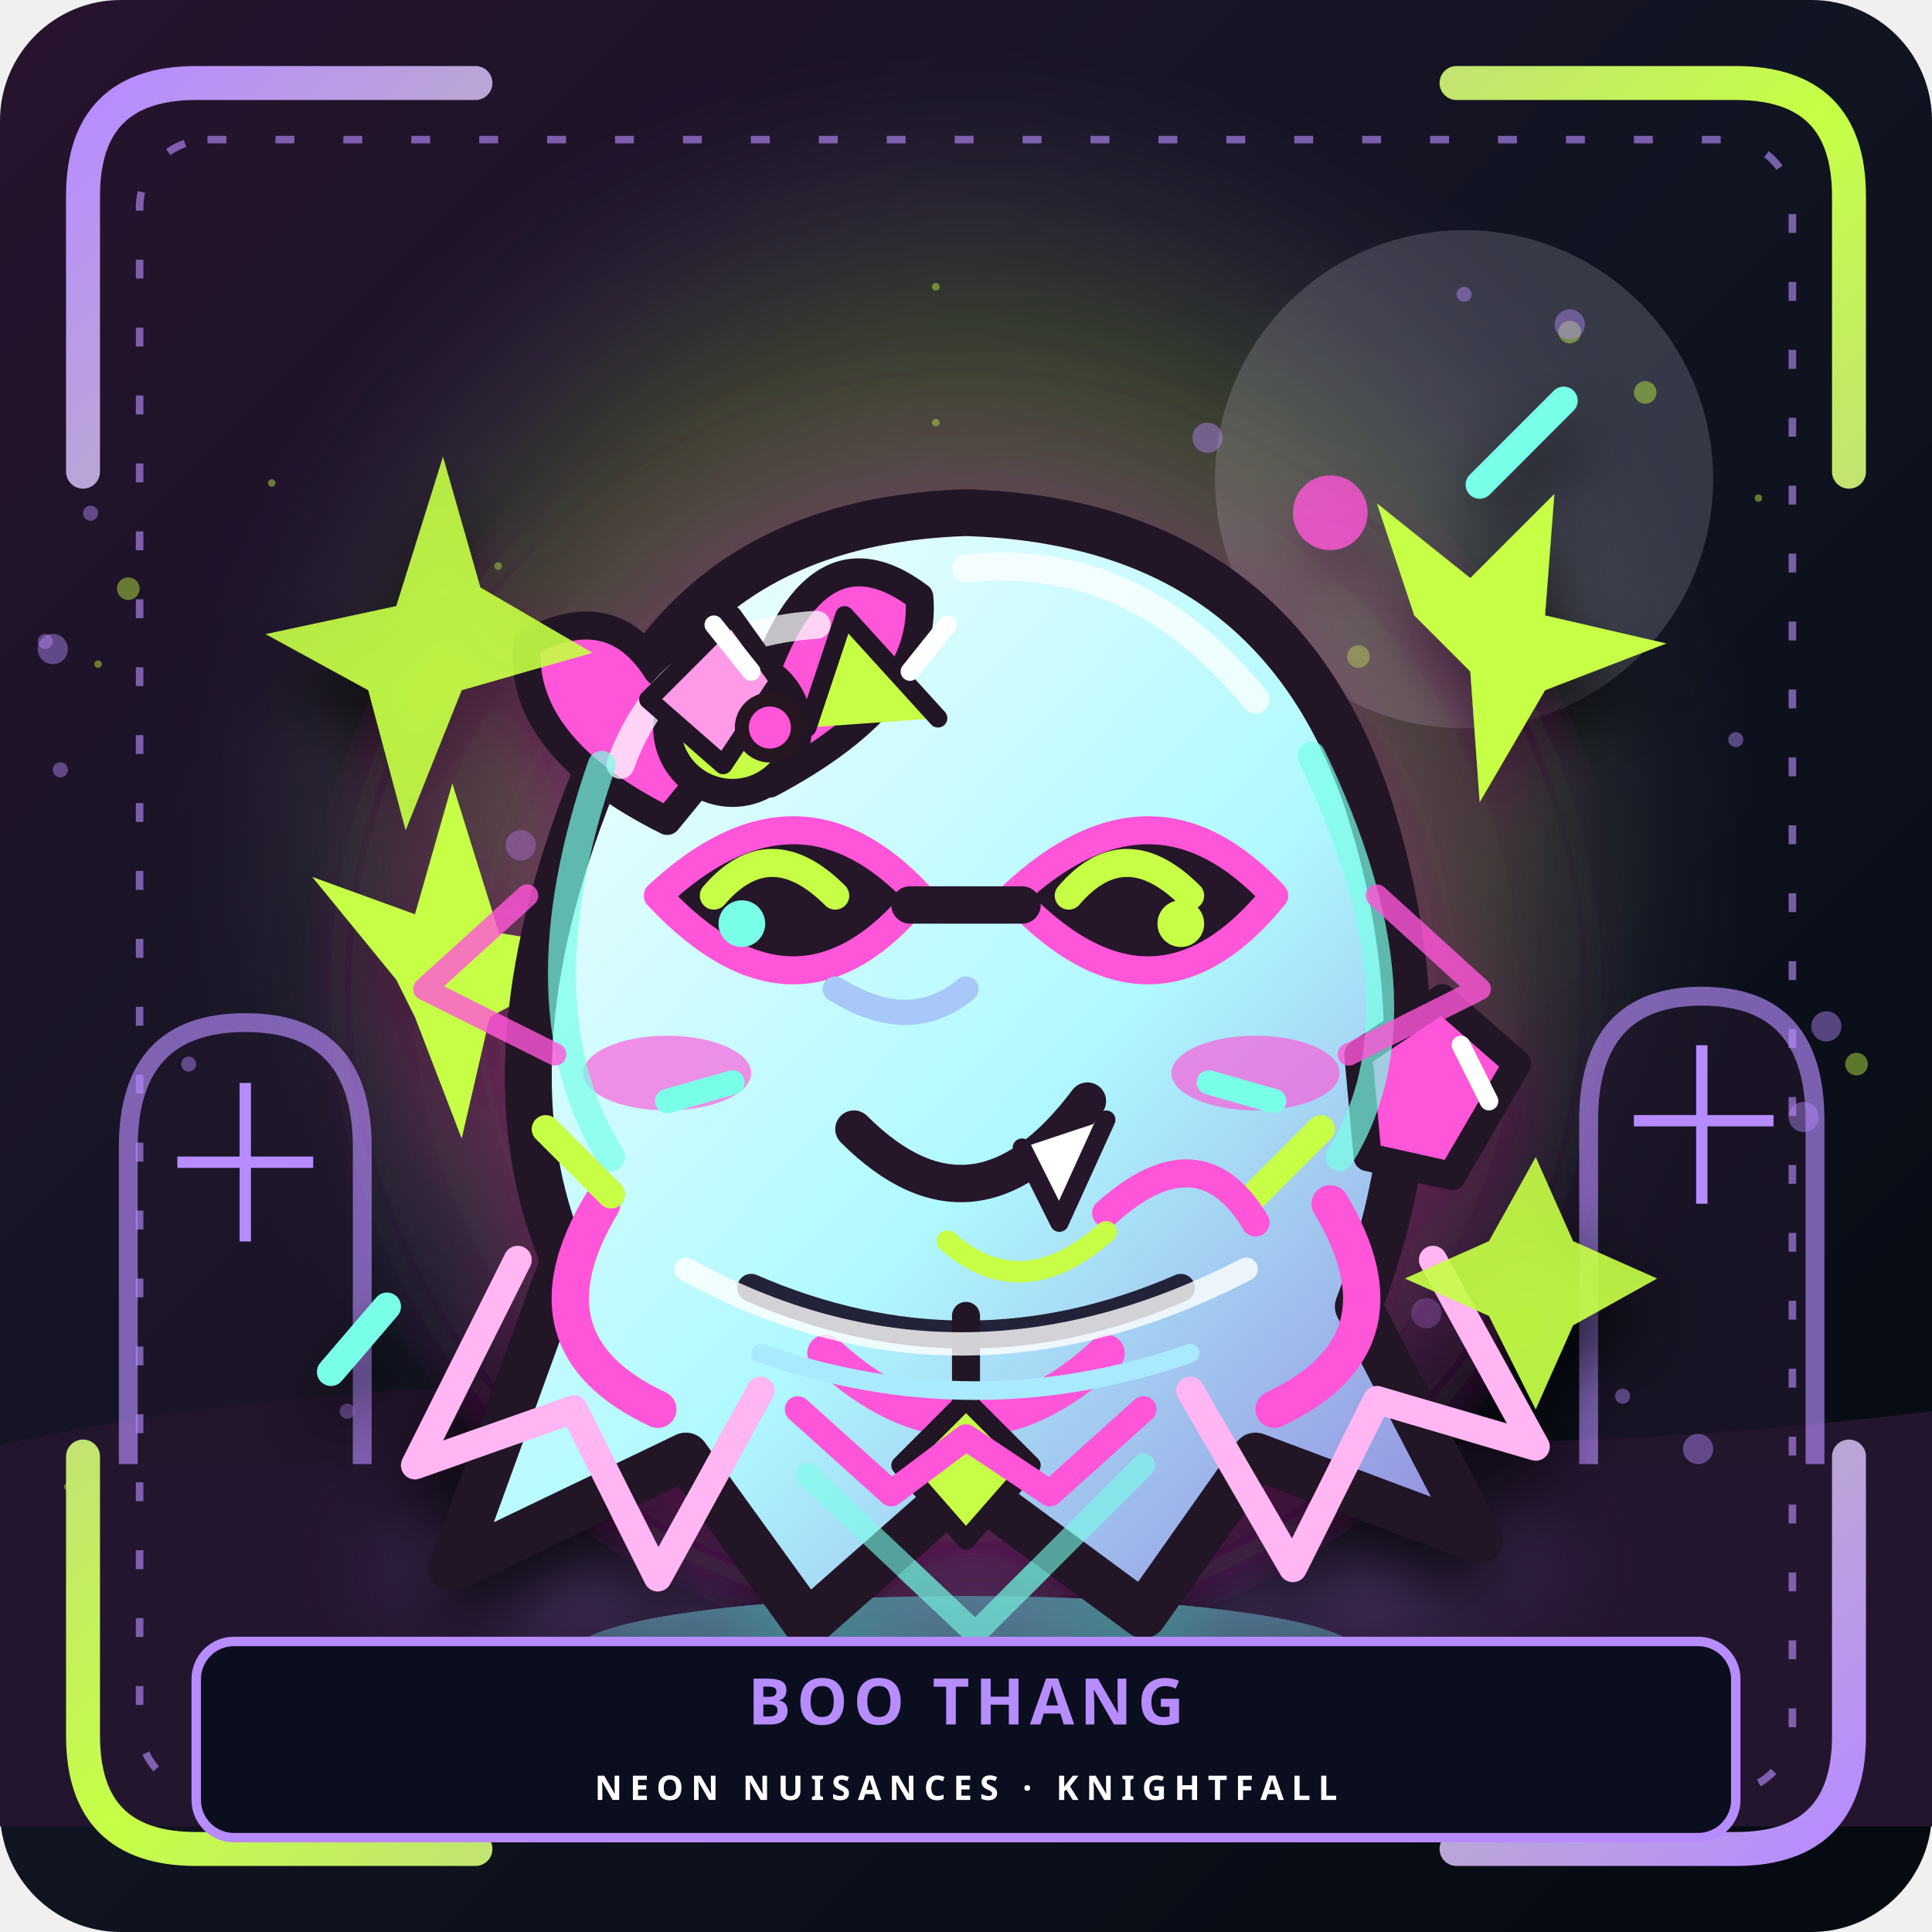
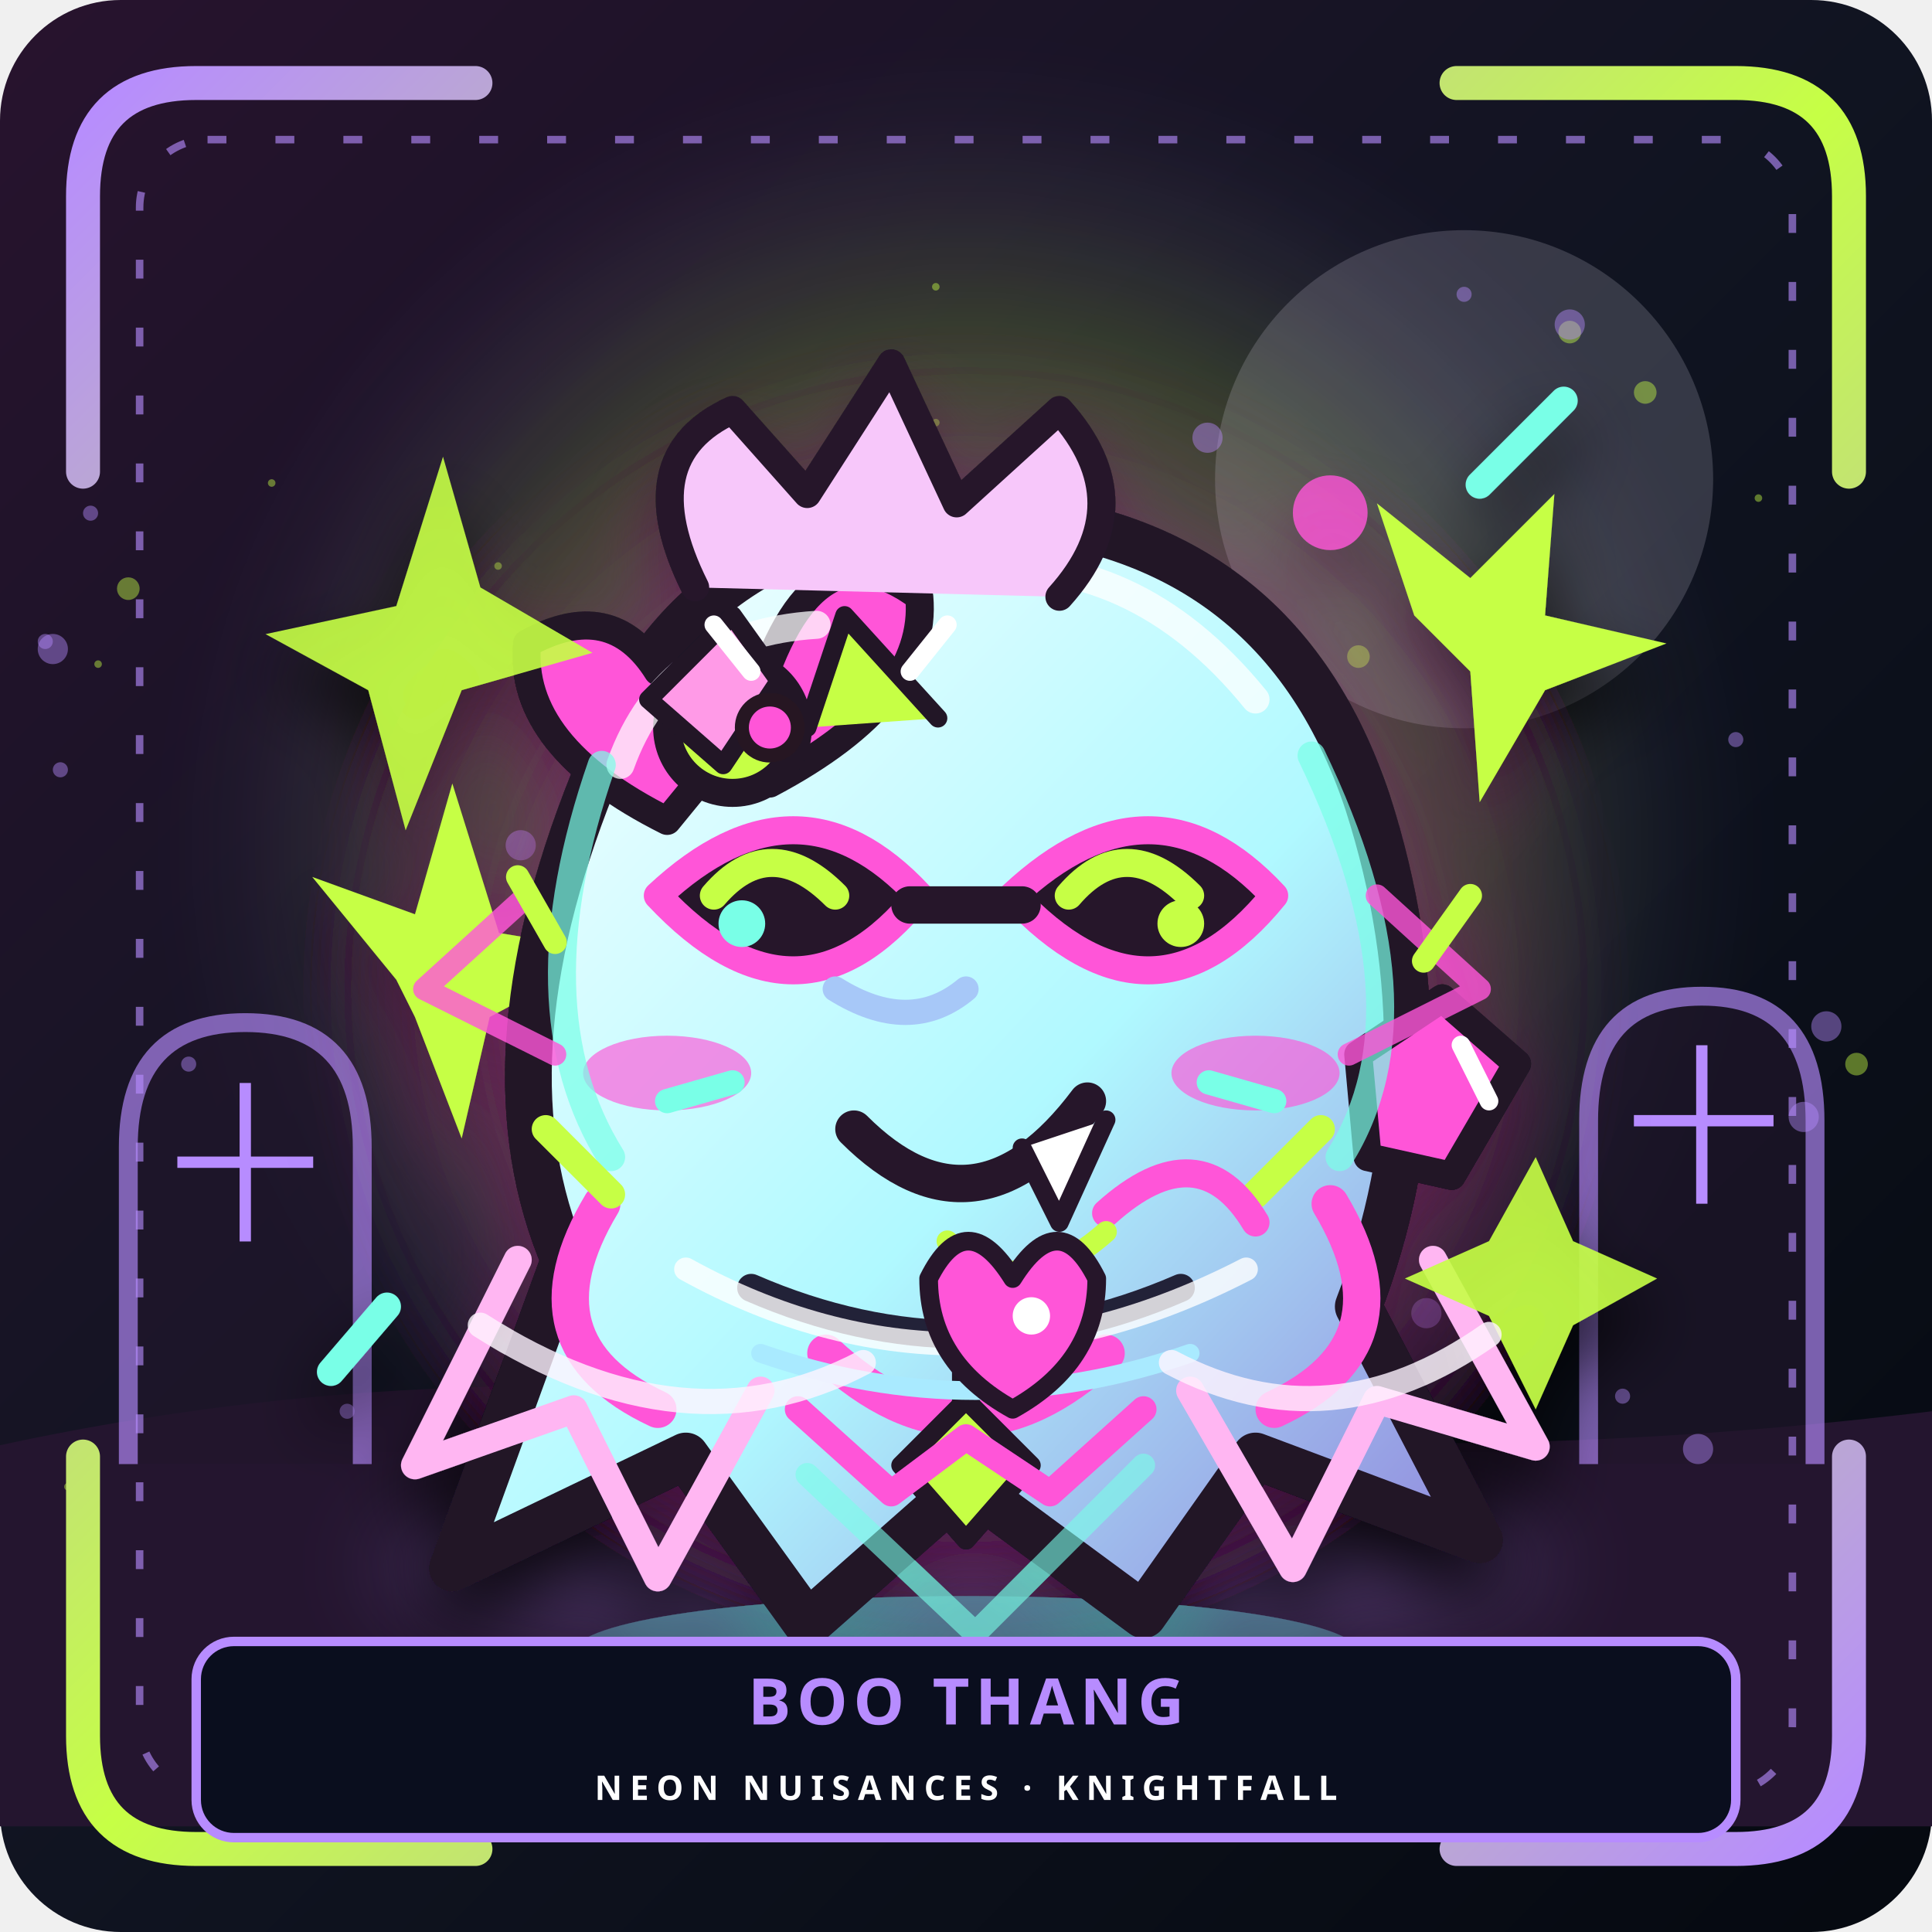
<svg xmlns="http://www.w3.org/2000/svg" viewBox="0 0 512 512" role="img" aria-labelledby="portraitTitle portraitDesc">
  <defs>
    <linearGradient id="sceneBackground" x2="1" y2="1">
      <stop stop-color="#28132e" />
      <stop offset=".5" stop-color="#101421" />
      <stop offset="1" stop-color="#050910" />
    </linearGradient>
    <radialGradient id="sceneAura">
      <stop stop-color="#b78cff" stop-opacity=".46" />
      <stop offset=".65" stop-color="#c6ff45" stop-opacity=".19" />
      <stop offset="1" stop-color="#b78cff" stop-opacity="0" />
    </radialGradient>
    <linearGradient id="neonTrim" x2="1" y2="1">
      <stop stop-color="#b78cff" />
      <stop offset=".5" stop-color="#c6ff45" />
      <stop offset="1" stop-color="#b78cff" />
    </linearGradient>
    <filter id="sceneGlow">
      <feGaussianBlur stdDeviation="12" />
    </filter>
    <filter id="characterDepth">
      <feDropShadow dx="0" dy="10" stdDeviation="9" flood-color="#000" flood-opacity=".8" />
    </filter>
  </defs>
  <rect width="512" height="512" rx="32" fill="url(#sceneBackground)" />
  <circle cx="256" cy="224" r="205" fill="url(#sceneAura)" filter="url(#sceneGlow)" />
  <g style="color:#b78cff">
    <circle cx="388" cy="127" r="66" fill="#f3eeff" opacity=".17" />
    <path d="M0 383q120-26 246-9t266 0v110H0Z" fill="#24152f" />
    <path d="M34 388v-84q0-33 31-33t31 33v84m325 0v-91q0-33 30-33t30 33v91" stroke="currentColor" stroke-width="5" fill="#21152b" opacity=".65" />
    <path d="M65 287v42m-18-21h36m368-31v42m-18-22h37" stroke="currentColor" stroke-width="3" />
  </g>
  <circle cx="226" cy="206" r="1" fill="#c6ff45" opacity=".44" />
  <circle cx="92" cy="374" r="2" fill="#b78cff" opacity=".44" />
  <circle cx="34" cy="156" r="3" fill="#c6ff45" opacity=".44" />
  <circle cx="376" cy="276" r="4" fill="#b78cff" opacity=".44" />
  <circle cx="72" cy="128" r="1" fill="#c6ff45" opacity=".44" />
  <circle cx="388" cy="78" r="2" fill="#b78cff" opacity=".44" />
  <circle cx="220" cy="168" r="3" fill="#c6ff45" opacity=".44" />
  <circle cx="478" cy="296" r="4" fill="#b78cff" opacity=".44" />
  <circle cx="18" cy="394" r="1" fill="#c6ff45" opacity=".44" />
  <circle cx="24" cy="136" r="2" fill="#b78cff" opacity=".44" />
  <circle cx="166" cy="326" r="3" fill="#c6ff45" opacity=".44" />
  <circle cx="484" cy="272" r="4" fill="#b78cff" opacity=".44" />
  <circle cx="132" cy="150" r="1" fill="#c6ff45" opacity=".44" />
  <circle cx="12" cy="170" r="2" fill="#b78cff" opacity=".44" />
  <circle cx="416" cy="88" r="3" fill="#c6ff45" opacity=".44" />
  <circle cx="14" cy="172" r="4" fill="#b78cff" opacity=".44" />
  <circle cx="248" cy="76" r="1" fill="#c6ff45" opacity=".44" />
  <circle cx="340" cy="260" r="2" fill="#b78cff" opacity=".44" />
  <circle cx="436" cy="104" r="3" fill="#c6ff45" opacity=".44" />
  <circle cx="378" cy="348" r="4" fill="#b78cff" opacity=".44" />
  <circle cx="248" cy="112" r="1" fill="#c6ff45" opacity=".44" />
  <circle cx="16" cy="204" r="2" fill="#b78cff" opacity=".44" />
  <circle cx="360" cy="174" r="3" fill="#c6ff45" opacity=".44" />
  <circle cx="450" cy="384" r="4" fill="#b78cff" opacity=".44" />
  <circle cx="298" cy="396" r="1" fill="#c6ff45" opacity=".44" />
  <circle cx="430" cy="370" r="2" fill="#b78cff" opacity=".44" />
  <circle cx="258" cy="302" r="3" fill="#c6ff45" opacity=".44" />
  <circle cx="320" cy="116" r="4" fill="#b78cff" opacity=".44" />
  <circle cx="466" cy="132" r="1" fill="#c6ff45" opacity=".44" />
  <circle cx="460" cy="196" r="2" fill="#b78cff" opacity=".44" />
  <circle cx="492" cy="282" r="3" fill="#c6ff45" opacity=".44" />
  <circle cx="138" cy="224" r="4" fill="#b78cff" opacity=".44" />
  <circle cx="26" cy="176" r="1" fill="#c6ff45" opacity=".44" />
  <circle cx="50" cy="282" r="2" fill="#b78cff" opacity=".44" />
  <circle cx="288" cy="322" r="3" fill="#c6ff45" opacity=".44" />
  <circle cx="416" cy="86" r="4" fill="#b78cff" opacity=".44" />
  <ellipse cx="256" cy="415" rx="155" ry="25" fill="#b78cff" opacity=".24" filter="url(#sceneGlow)" />
  <g filter="url(#characterDepth)">
-     <svg x="58" y="74" width="396" height="396" viewBox="0 0 160 160" role="img" aria-labelledby="title desc">
+     <svg x="58" y="74" width="396" height="396" data-starborn-ready="1" viewBox="0 0 160 160" role="img" aria-labelledby="title desc">
      <defs>
        <radialGradient id="aura">
          <stop stop-color="#ff55d8" stop-opacity=".38" />
          <stop offset="1" stop-color="#ff55d8" stop-opacity="0" />
        </radialGradient>
        <linearGradient id="sheet" x1="0" x2="1" y2="1">
          <stop stop-color="#ffffff" />
          <stop offset=".55" stop-color="#b0f9ff" />
          <stop offset="1" stop-color="#8e80da" />
        </linearGradient>
      </defs>
      <circle cx="80" cy="76" r="72" fill="url(#aura)" />
      <ellipse cx="80" cy="147" rx="42" ry="6" fill="#79faff" opacity=".26" />
      <g id="boo-figure" stroke-linecap="round" stroke-linejoin="round">
        <path d="m19 75-9-11 11 4 4-14 5 16 12 2-13 7-3 13-5-13ZM128 36l-4-12 10 8 9-9-1 13 13 3-13 5-7 12-1-14Z" fill="#c6ff45" />
        <path d="M37 105Q28 84 40 54Q49 26 80 25Q113 26 123 56Q132 84 122 110L135 135 111 126 99 143 80 129 63 144 50 126 25 138Z" fill="url(#sheet)" stroke="#201327" stroke-width="5" />
        <path d="M41 99Q32 114 47 121M119 99q9 15-6 22" fill="none" stroke="#ff55d8" stroke-width="4" />
        <path d="M47 42Q42 34 33 39Q32 50 48 58L57 47Z M57 47Q63 25 75 34Q76 45 59 54Z" fill="#ff55d8" stroke="#201327" stroke-width="3" />
        <circle cx="55" cy="48" r="7" fill="#c6ff45" stroke="#201327" stroke-width="3" />
        <path d="M47 66q15-14 28 0Q62 82 47 66M85 66q15-14 28 0Q100 82 85 66" fill="#251529" stroke="#ff55d8" stroke-width="3" />
        <path d="M53 66q6-7 13 0M91 66q6-7 13 0" stroke="#c6ff45" stroke-width="3" fill="none" />
        <path d="M74 67h12" stroke="#251529" stroke-width="4" />
        <path d="M68 91q13 13 25-3" stroke="#251529" stroke-width="4" fill="none" />
        <path d="m86 93 4 8 5-11" fill="#fff" stroke="#251529" stroke-width="2" />
        <ellipse cx="48" cy="85" rx="9" ry="4" fill="#ff55d8" opacity=".65" />
        <ellipse cx="111" cy="85" rx="9" ry="4" fill="#ff55d8" opacity=".65" />
        <path d="M57 108Q80 118 103 108" fill="none" stroke="#242037" stroke-width="3" />
        <path d="M65 115q15 14 30 0" stroke="#ff55d8" stroke-width="4" fill="none" />
        <path d="M80 111v17" stroke="#201327" stroke-width="3" />
        <path d="m73 127 7-7 7 7-7 8Z" fill="#c6ff45" stroke="#201327" stroke-width="2" />
        <path d="m122 83 9-6 8 7-7 12-9-2Z" fill="#ff55d8" stroke="#201327" stroke-width="3" />
        <path d="m133 82 3 6" stroke="#fff" stroke-width="2" />
        <g id="premium-character-details" stroke-linecap="round" stroke-linejoin="round">
          <path d="M43 52q5-14 21-15m16-6q18-2 31 14" fill="none" stroke="#ffffff" stroke-opacity=".74" stroke-width="3" />
          <path d="m46 45 9-9 5 7-6 9Z" fill="#ff9ae7" stroke="#201327" stroke-width="2" />
          <path d="M41 52q-9 26 1 42" fill="none" stroke="#79ffe7" stroke-width="3" opacity=".7" />
          <path d="M117 51q13 27 3 43" fill="none" stroke="#79ffe7" stroke-width="3" opacity=".7" />
          <path d="m32 105-11 22 17-6 9 18 11-20m72-14 11 20-17-5-9 18-11-19" fill="none" stroke="#ffb6f2" stroke-width="3" />
          <path d="m35 91 7 7m76-7-7 7" stroke="#c6ff45" stroke-width="3" />
          <path d="M50 106q29 16 60 0" fill="none" stroke="#ffffff" stroke-opacity=".8" stroke-width="2.5" />
          <path d="M58 115q23 8 46 0" fill="none" stroke="#a9eaff" stroke-width="2" />
          <path d="m62 121 10 9 8-6 9 6 10-9" fill="none" stroke="#ff55d8" stroke-width="2.8" />
          <path d="m48 88 7-2m51 0 7 2" stroke="#79ffe7" stroke-width="2.6" />
          <path d="m63 48 4-12 10 11" fill="#c6ff45" stroke="#201327" stroke-width="2" />
          <path d="m74 42 4-5m-21 5-4-5" stroke="#ffffff" stroke-width="2" />
          <circle cx="59" cy="48" r="3" fill="#ff55d8" stroke="#251324" stroke-width="1.5" />
          <path d="M95 100q10-9 16 1" fill="none" stroke="#ff55d8" stroke-width="3" />
          <path d="M66 76q8 5 14 0" fill="none" stroke="#a7c8f8" stroke-width="2.7" />
          <circle cx="56" cy="69" r="2.5" fill="#79ffe7" />
          <circle cx="103" cy="69" r="2.5" fill="#c6ff45" />
          <path d="m33 66-11 10 14 7m88-17 11 10-14 7" stroke="#ff55d8" stroke-width="2.4" fill="none" opacity=".8" />
          <path d="M78 103q8 7 17-1" fill="none" stroke="#c6ff45" stroke-width="2.3" />
          <path d="m63 128 18 17 18-18" fill="none" stroke="#79ffe7" stroke-opacity=".6" stroke-width="2.5" />
          <path d="m19 35 5-16 4 14 12 7-14 4-6 15-4-15-11-6ZM136 103l5-9 4 9 9 4-9 5-4 9-5-10-9-4Z" fill="#c6ff45" opacity=".9" />
          <path d="m12 117 6-7m117-88 9-9" stroke="#79ffe7" stroke-width="3" />
          <circle cx="119" cy="25" r="4" fill="#ff55d8" opacity=".8" />
        </g>
      </g>
+       <g stroke-linecap="round" stroke-linejoin="round">
+         <path d="M51 33q-7-14 4-19l8 9 9-14 7 15 11-10q9 10 0 20" fill="#f7c7fa" stroke="#25142b" stroke-width="3" />
+         <path d="M28 112q22 14 41 4m33 0q17 9 34-3" fill="none" stroke="#fff4ff" stroke-width="2.7" opacity=".8" />
+         <path d="M76 107q4-8 9 0 5-8 9 0 0 9-9 14-9-5-9-14Z" fill="#ff55d8" stroke="#27152b" stroke-width="2" />
+         <circle cx="87" cy="111" r="2" fill="#fff" />
+         <path d="m36 71-4-7m97 9 5-7" stroke="#c6ff45" stroke-width="2.5" />
+       </g>
    </svg>
  </g>
  <path d="M22 125V52Q22 22 52 22h74M386 22h74q30 0 30 30v73M490 386v74q0 30-30 30h-74M126 490H52q-30 0-30-30v-74" stroke="url(#neonTrim)" stroke-width="9" stroke-linecap="round" fill="none" />
  <rect x="37" y="37" width="438" height="438" rx="18" fill="none" stroke="#b78cff" stroke-width="2" stroke-dasharray="5 13" opacity=".62" />
  <rect x="52" y="435" width="408" height="52" rx="10" fill="#0a0e1e" stroke="#b78cff" stroke-width="2.5" />
  <text x="256" y="457" text-anchor="middle" font-family="sans-serif" font-size="17" font-weight="900" letter-spacing="1.5" fill="#b78cff">BOO THANG</text>
  <text x="256" y="477" text-anchor="middle" font-family="sans-serif" font-size="9" font-weight="700" letter-spacing="2" fill="#fff">NEON NUISANCES · KNIGHTFALL</text>
</svg>
